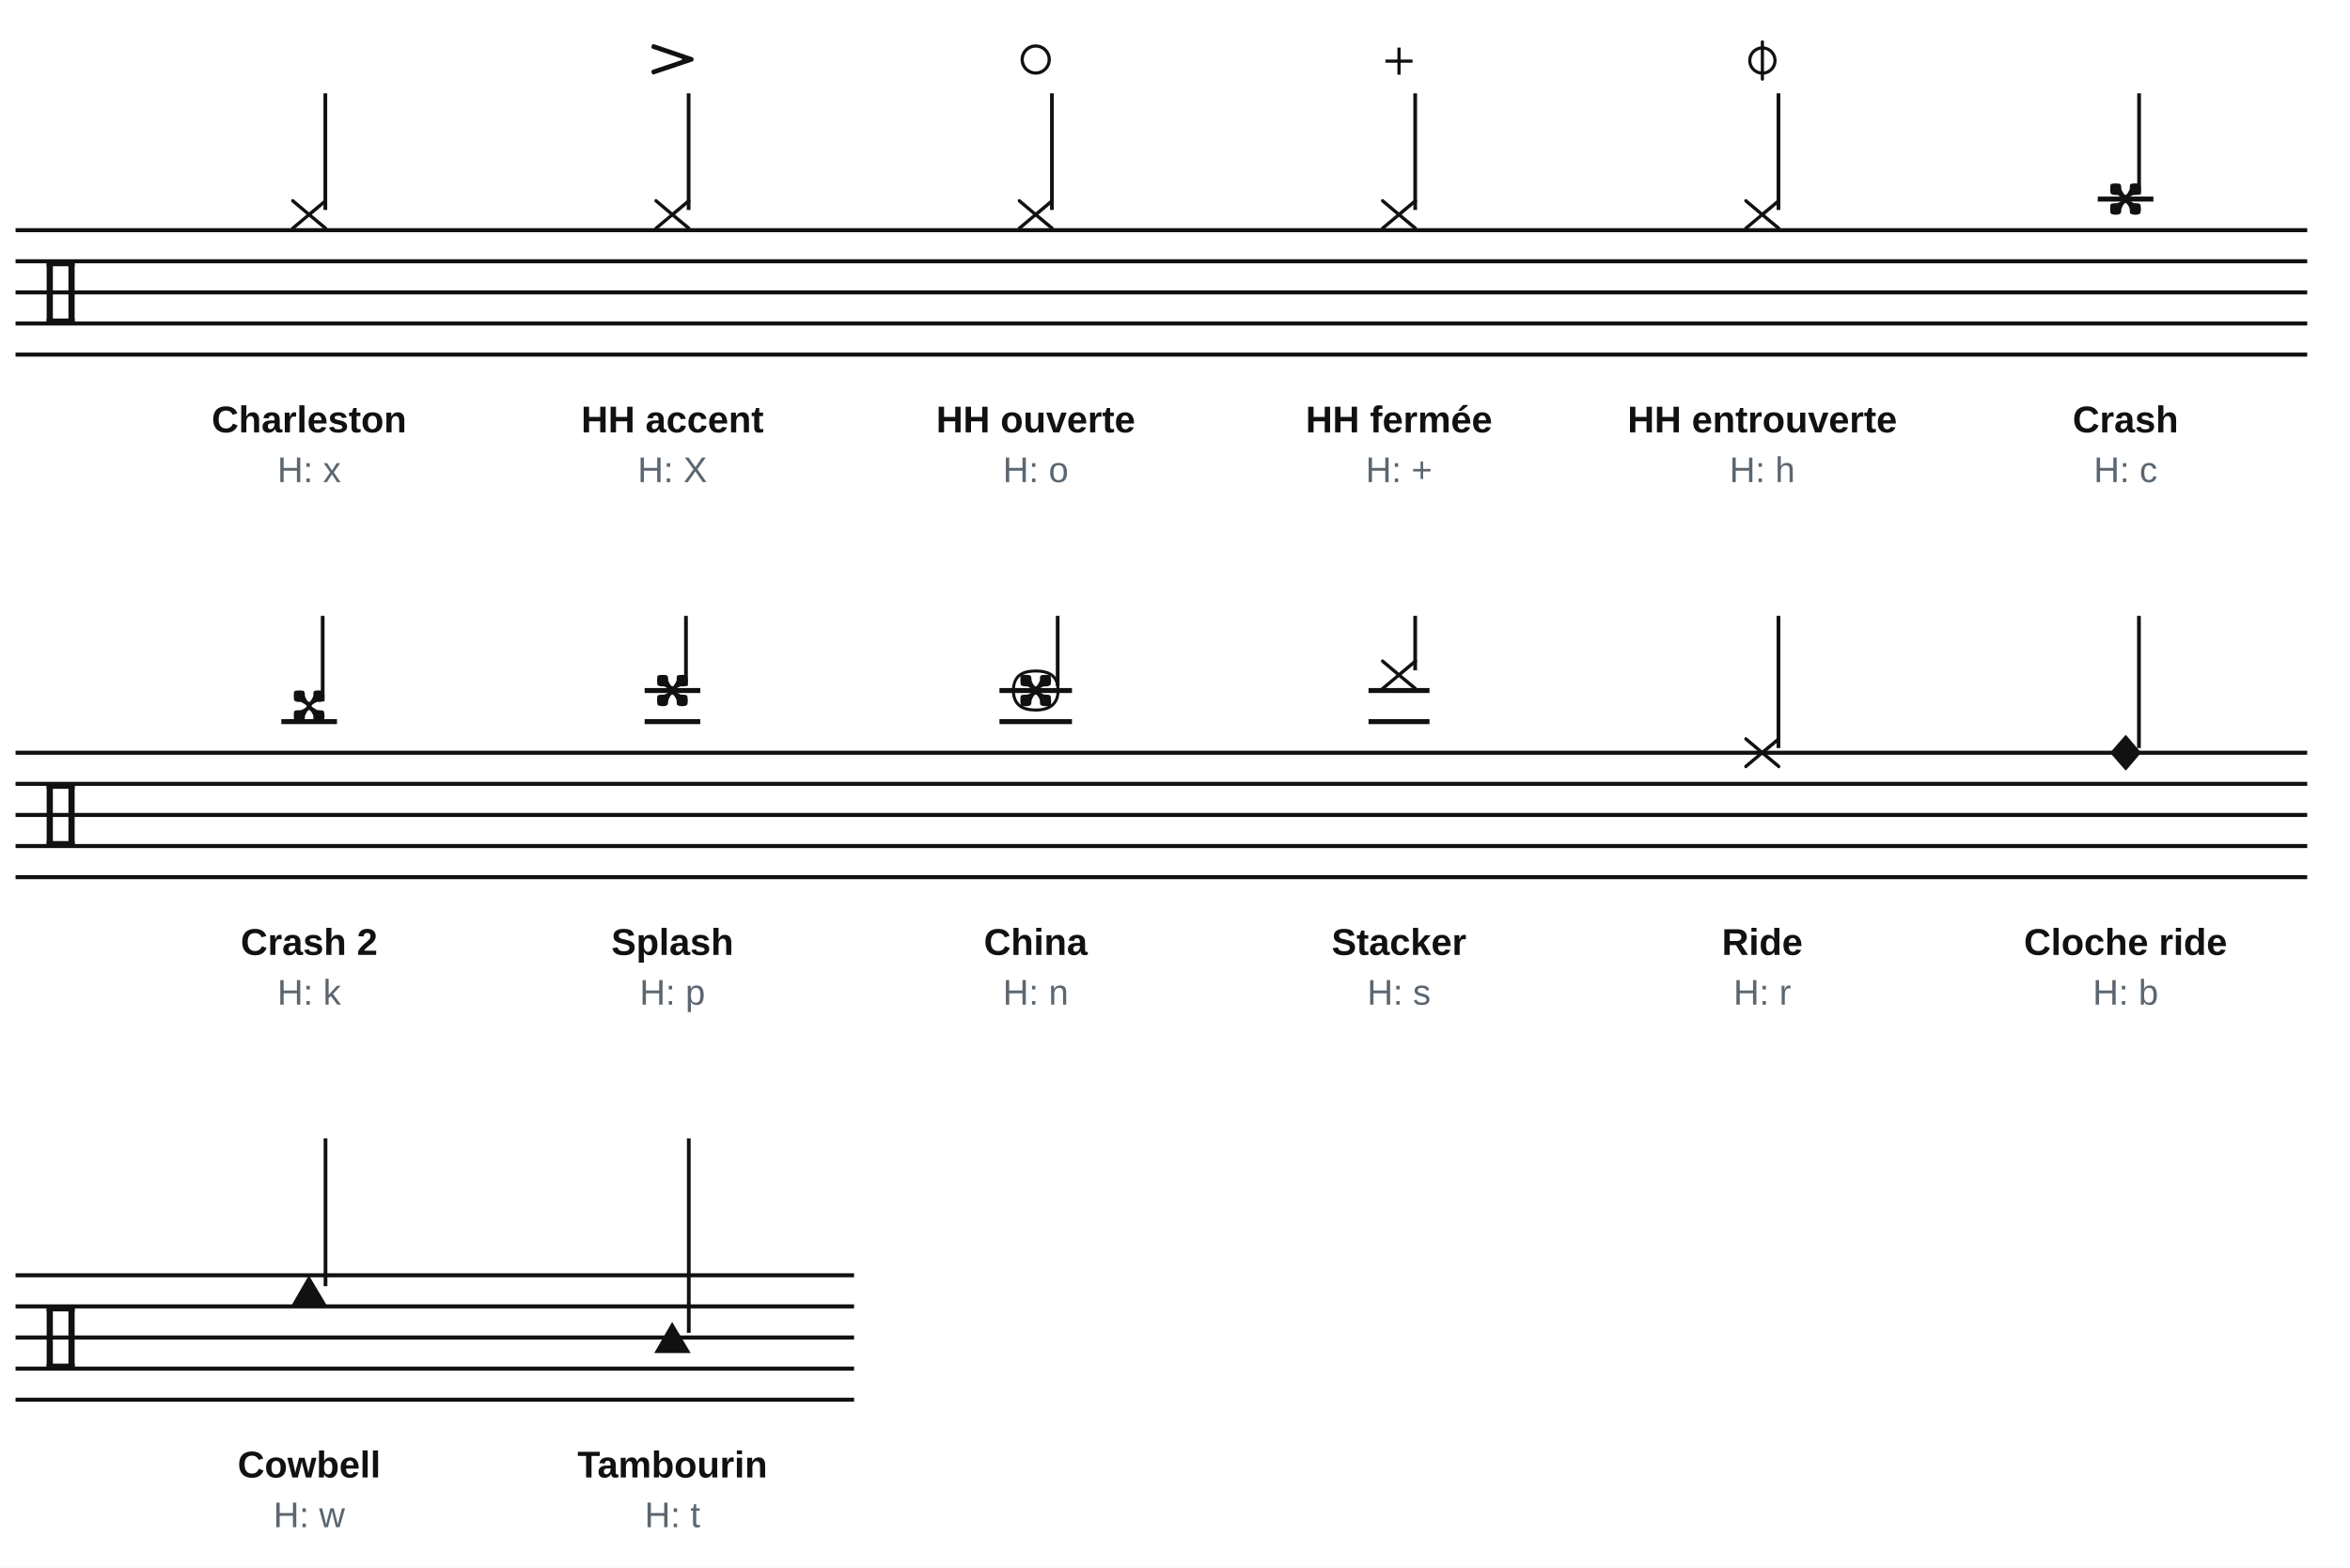
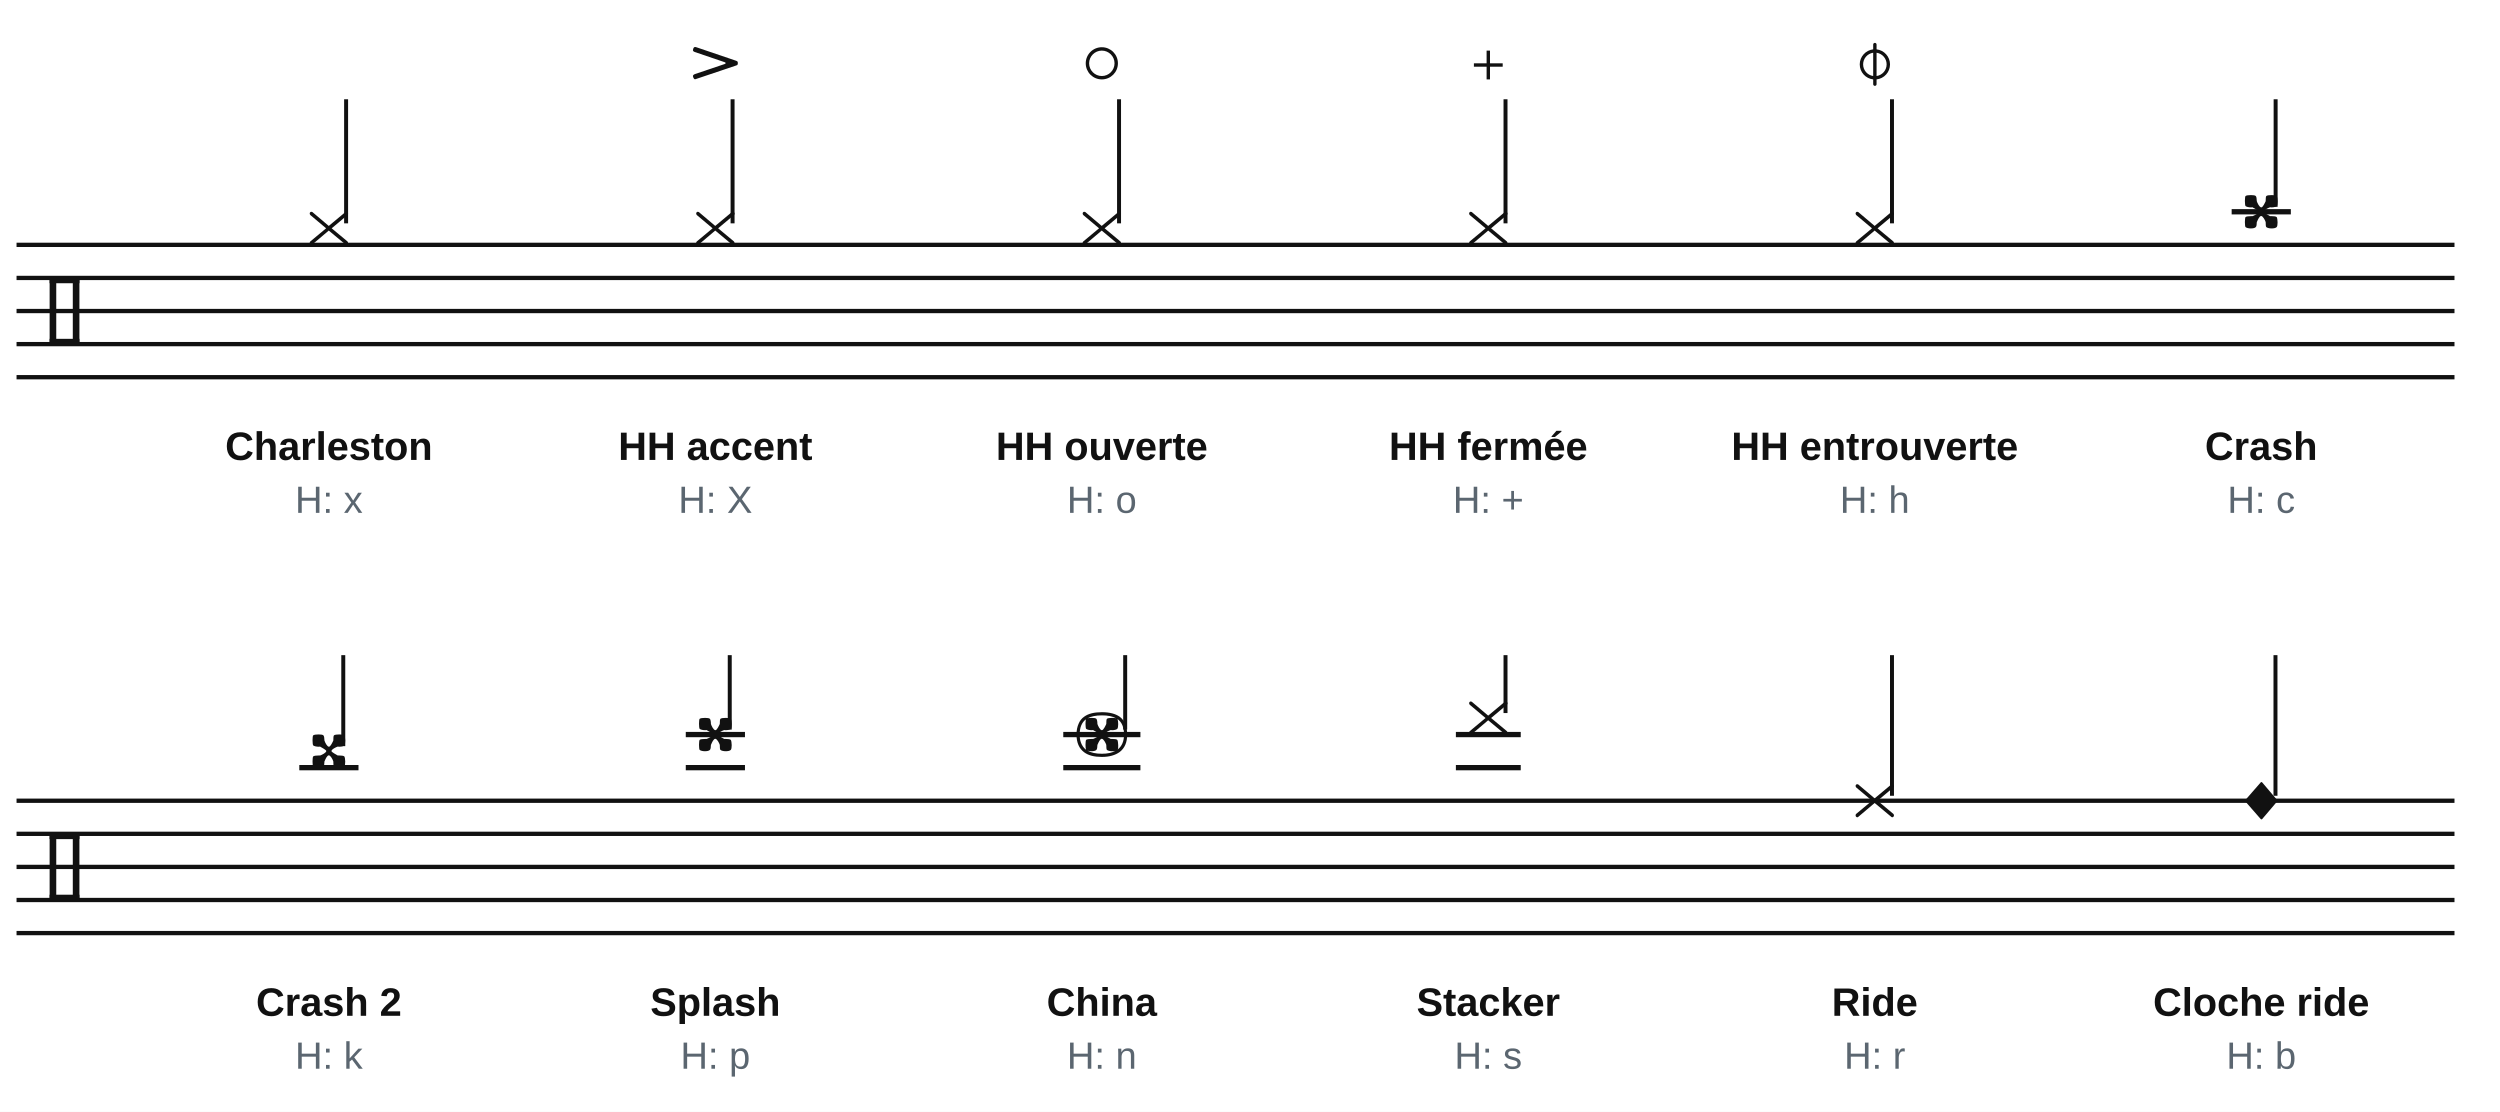
- <svg xmlns="http://www.w3.org/2000/svg" viewBox="0 0 680 453.6" width="680" height="453.6" class="sk-legend-svg" role="img" aria-label="Charleston  cymbales">
+ <svg xmlns="http://www.w3.org/2000/svg" viewBox="0 0 680 302.4" width="680" height="302.4" class="sk-legend-svg" role="img" aria-label="Charleston  cymbales">
  <style>.sk-legend-planned{opacity:.42}.sk-legend-code{fill:#5b6670}</style>
  <rect width="100%" height="100%" fill="#fff" />
  <line x1="4.5" y1="66.6" x2="667.62" y2="66.6" stroke="#111" stroke-width="1.17" />
  <line x1="4.5" y1="75.6" x2="667.62" y2="75.6" stroke="#111" stroke-width="1.17" />
  <line x1="4.5" y1="84.6" x2="667.62" y2="84.6" stroke="#111" stroke-width="1.17" />
  <line x1="4.5" y1="93.6" x2="667.62" y2="93.6" stroke="#111" stroke-width="1.17" />
  <line x1="4.5" y1="102.6" x2="667.62" y2="102.6" stroke="#111" stroke-width="1.17" />
  <rect x="13.5" y="75.6" width="1.8" height="18" fill="#111" />
  <rect x="19.8" y="75.6" width="1.8" height="18" fill="#111" />
  <rect x="13.5" y="75.6" width="8.1" height="1.44" fill="#111" />
  <rect x="13.5" y="92.16" width="8.1" height="1.44" fill="#111" />
  <g class="sk-legend-item" data-lane="H" data-char="x" data-midi="42" tabindex="0" role="button" aria-label="Charleston (H: x) — écouter">
    <rect x="36.9" y="0" width="105.12" height="151.2" fill="transparent" class="sk-legend-hit" />
    <path d="M1.14 0.396 0.664 0 1.14 -0.4C1.152 -0.408 1.16 -0.428 1.16 -0.444C1.16 -0.476 1.132 -0.5 1.108 -0.5C1.1 -0.5 1.088 -0.496 1.08 -0.492L0.576 -0.072L0.08 -0.492C0.072 -0.496 0.06 -0.5 0.048 -0.5C0.02 -0.5 0 -0.472 0 -0.448C0 -0.432 0.008 -0.412 0.02 -0.4L0.496 0L0.02 0.396C0.004 0.408 0 0.424 0 0.44C0 0.472 0.02 0.5 0.052 0.5C0.064 0.5 0.072 0.496 0.08 0.488L0.576 0.068L1.08 0.488C1.088 0.496 1.1 0.5 1.108 0.5C1.14 0.5 1.16 0.468 1.16 0.444C1.16 0.424 1.152 0.408 1.14 0.396Z" transform="translate(84.24 62.1) scale(9)" fill="#111" data-g="hihat" />
    <line x1="94.14" y1="60.75" x2="94.14" y2="27" stroke="#111" stroke-width="1.08" />
    <text x="89.46" y="125.1" font-size="10.8" font-family="Arial, Helvetica, sans-serif" font-weight="700" text-anchor="middle" fill="#111">Charleston</text>
    <text x="89.46" y="139.5" font-size="10.35" font-family="Arial, Helvetica, sans-serif" font-weight="400" text-anchor="middle" fill="#111" class="sk-legend-code">H: x</text>
  </g>
  <g class="sk-legend-item" data-lane="H" data-char="X" data-midi="108" tabindex="0" role="button" aria-label="HH accent (H: X) — écouter">
    <rect x="142.02" y="0" width="105.12" height="151.2" fill="transparent" class="sk-legend-hit" />
    <path d="M1.14 0.396 0.664 0 1.14 -0.4C1.152 -0.408 1.16 -0.428 1.16 -0.444C1.16 -0.476 1.132 -0.5 1.108 -0.5C1.1 -0.5 1.088 -0.496 1.08 -0.492L0.576 -0.072L0.08 -0.492C0.072 -0.496 0.06 -0.5 0.048 -0.5C0.02 -0.5 0 -0.472 0 -0.448C0 -0.432 0.008 -0.412 0.02 -0.4L0.496 0L0.02 0.396C0.004 0.408 0 0.424 0 0.44C0 0.472 0.02 0.5 0.052 0.5C0.064 0.5 0.072 0.496 0.08 0.488L0.576 0.068L1.08 0.488C1.088 0.496 1.1 0.5 1.108 0.5C1.14 0.5 1.16 0.468 1.16 0.444C1.16 0.424 1.152 0.408 1.14 0.396Z" transform="translate(189.36 62.1) scale(9)" fill="#111" data-g="hihat" />
    <line x1="199.26" y1="60.75" x2="199.26" y2="27" stroke="#111" stroke-width="1.08" />
    <path d="M1.304 -0.42C1.356 -0.432 1.356 -0.46 1.356 -0.492C1.356 -0.524 1.356 -0.548 1.304 -0.564L0.104 -0.972C0.088 -0.976 0.072 -0.98 0.068 -0.98C0.032 -0.98 0.02 -0.956 0.008 -0.924C0.004 -0.908 0 -0.896 0 -0.884C0 -0.864 0.012 -0.844 0.056 -0.828C0.056 -0.828 0.92 -0.536 0.96 -0.52C0.98 -0.516 0.988 -0.504 0.988 -0.492C0.988 -0.48 0.98 -0.472 0.956 -0.464C0.912 -0.452 0.056 -0.16 0.056 -0.16C0.012 -0.14 0 -0.12 0 -0.1C0 -0.088 0.004 -0.076 0.008 -0.064C0.02 -0.036 0.036 -0.004 0.064 -0.004C0.068 -0.004 0.076 -0.004 0.08 -0.008Z" transform="translate(188.48 21.6) scale(9)" fill="#111" />
    <text x="194.58" y="125.1" font-size="10.8" font-family="Arial, Helvetica, sans-serif" font-weight="700" text-anchor="middle" fill="#111">HH accent</text>
    <text x="194.58" y="139.5" font-size="10.35" font-family="Arial, Helvetica, sans-serif" font-weight="400" text-anchor="middle" fill="#111" class="sk-legend-code">H: X</text>
  </g>
  <g class="sk-legend-item" data-lane="H" data-char="o" data-midi="46" tabindex="0" role="button" aria-label="HH ouverte (H: o) — écouter">
    <rect x="247.14" y="0" width="105.12" height="151.2" fill="transparent" class="sk-legend-hit" />
    <path d="M1.14 0.396 0.664 0 1.14 -0.4C1.152 -0.408 1.16 -0.428 1.16 -0.444C1.16 -0.476 1.132 -0.5 1.108 -0.5C1.1 -0.5 1.088 -0.496 1.08 -0.492L0.576 -0.072L0.08 -0.492C0.072 -0.496 0.06 -0.5 0.048 -0.5C0.02 -0.5 0 -0.472 0 -0.448C0 -0.432 0.008 -0.412 0.02 -0.4L0.496 0L0.02 0.396C0.004 0.408 0 0.424 0 0.44C0 0.472 0.02 0.5 0.052 0.5C0.064 0.5 0.072 0.496 0.08 0.488L0.576 0.068L1.08 0.488C1.088 0.496 1.1 0.5 1.108 0.5C1.14 0.5 1.16 0.468 1.16 0.444C1.16 0.424 1.152 0.408 1.14 0.396Z" transform="translate(294.48 62.1) scale(9)" fill="#111" data-g="hihat" />
    <line x1="304.38" y1="60.75" x2="304.38" y2="27" stroke="#111" stroke-width="1.08" />
    <path d="M0.608 0C0.944 0 1.216 -0.272 1.216 -0.608C1.216 -0.944 0.944 -1.216 0.608 -1.216C0.272 -1.216 0 -0.944 0 -0.608C0 -0.272 0.272 0 0.608 0ZM0.608 -1.088C0.872 -1.088 1.088 -0.872 1.088 -0.608C1.088 -0.344 0.872 -0.128 0.608 -0.128C0.344 -0.128 0.128 -0.344 0.128 -0.608C0.128 -0.872 0.344 -1.088 0.608 -1.088Z" transform="translate(295.32 21.6) scale(7.2)" fill="#111" />
    <text x="299.7" y="125.1" font-size="10.8" font-family="Arial, Helvetica, sans-serif" font-weight="700" text-anchor="middle" fill="#111">HH ouverte</text>
    <text x="299.7" y="139.5" font-size="10.35" font-family="Arial, Helvetica, sans-serif" font-weight="400" text-anchor="middle" fill="#111" class="sk-legend-code">H: o</text>
  </g>
  <g class="sk-legend-item" data-lane="H" data-char="+" data-midi="42" tabindex="0" role="button" aria-label="HH fermée (H: +) — écouter">
    <rect x="352.26" y="0" width="105.12" height="151.2" fill="transparent" class="sk-legend-hit" />
    <path d="M1.14 0.396 0.664 0 1.14 -0.4C1.152 -0.408 1.16 -0.428 1.16 -0.444C1.16 -0.476 1.132 -0.5 1.108 -0.5C1.1 -0.5 1.088 -0.496 1.08 -0.492L0.576 -0.072L0.08 -0.492C0.072 -0.496 0.06 -0.5 0.048 -0.5C0.02 -0.5 0 -0.472 0 -0.448C0 -0.432 0.008 -0.412 0.02 -0.4L0.496 0L0.02 0.396C0.004 0.408 0 0.424 0 0.44C0 0.472 0.02 0.5 0.052 0.5C0.064 0.5 0.072 0.496 0.08 0.488L0.576 0.068L1.08 0.488C1.088 0.496 1.1 0.5 1.108 0.5C1.14 0.5 1.16 0.468 1.16 0.444C1.16 0.424 1.152 0.408 1.14 0.396Z" transform="translate(399.6 62.1) scale(9)" fill="#111" data-g="hihat" />
    <line x1="409.5" y1="60.75" x2="409.5" y2="27" stroke="#111" stroke-width="1.08" />
    <path d="M1.088 -0.608H0.608V-1.088H0.48V-0.608H0V-0.48H0.48V0H0.608V-0.48H1.088Z" transform="translate(400.9 21.6) scale(7.2)" fill="#111" />
    <text x="404.82" y="125.1" font-size="10.8" font-family="Arial, Helvetica, sans-serif" font-weight="700" text-anchor="middle" fill="#111">HH fermée</text>
    <text x="404.82" y="139.5" font-size="10.35" font-family="Arial, Helvetica, sans-serif" font-weight="400" text-anchor="middle" fill="#111" class="sk-legend-code">H: +</text>
  </g>
  <g class="sk-legend-item" data-lane="H" data-char="h" data-midi="121" tabindex="0" role="button" aria-label="HH entrouverte (H: h) — écouter">
    <rect x="457.38" y="0" width="105.12" height="151.2" fill="transparent" class="sk-legend-hit" />
    <path d="M1.14 0.396 0.664 0 1.14 -0.4C1.152 -0.408 1.16 -0.428 1.16 -0.444C1.16 -0.476 1.132 -0.5 1.108 -0.5C1.1 -0.5 1.088 -0.496 1.08 -0.492L0.576 -0.072L0.08 -0.492C0.072 -0.496 0.06 -0.5 0.048 -0.5C0.02 -0.5 0 -0.472 0 -0.448C0 -0.432 0.008 -0.412 0.02 -0.4L0.496 0L0.02 0.396C0.004 0.408 0 0.424 0 0.44C0 0.472 0.02 0.5 0.052 0.5C0.064 0.5 0.072 0.496 0.08 0.488L0.576 0.068L1.08 0.488C1.088 0.496 1.1 0.5 1.108 0.5C1.14 0.5 1.16 0.468 1.16 0.444C1.16 0.424 1.152 0.408 1.14 0.396Z" transform="translate(504.72 62.1) scale(9)" fill="#111" data-g="hihat" />
    <line x1="514.62" y1="60.75" x2="514.62" y2="27" stroke="#111" stroke-width="1.08" />
    <path d="M1.148 -0.568C1.148 -0.86 0.924 -1.104 0.64 -1.136V-1.316C0.64 -1.352 0.612 -1.38 0.576 -1.38C0.54 -1.38 0.512 -1.352 0.512 -1.316V-1.136C0.228 -1.104 0.004 -0.86 0.004 -0.568C0.004 -0.272 0.228 -0.032 0.512 0V0.18C0.512 0.216 0.54 0.244 0.576 0.244C0.612 0.244 0.64 0.216 0.64 0.18V0C0.924 -0.032 1.148 -0.272 1.148 -0.568ZM0.132 -0.568C0.132 -0.792 0.296 -0.976 0.512 -1.008V-0.128C0.296 -0.16 0.132 -0.344 0.132 -0.568ZM0.64 -0.128V-1.008C0.856 -0.976 1.02 -0.792 1.02 -0.568C1.02 -0.344 0.856 -0.16 0.64 -0.128Z" transform="translate(505.82 21.6) scale(7.2)" fill="#111" />
    <text x="509.94" y="125.1" font-size="10.8" font-family="Arial, Helvetica, sans-serif" font-weight="700" text-anchor="middle" fill="#111">HH entrouverte</text>
    <text x="509.94" y="139.5" font-size="10.35" font-family="Arial, Helvetica, sans-serif" font-weight="400" text-anchor="middle" fill="#111" class="sk-legend-code">H: h</text>
  </g>
  <g class="sk-legend-item" data-lane="H" data-char="c" data-midi="49" tabindex="0" role="button" aria-label="Crash (H: c) — écouter">
    <rect x="562.5" y="0" width="105.12" height="151.2" fill="transparent" class="sk-legend-hit" />
    <path d="M0.76 0.132C0.716 0.108 0.572 0.028 0.572 0C0.572 -0.056 0.704 -0.116 0.76 -0.136C0.776 -0.136 0.792 -0.132 0.808 -0.132C0.872 -0.132 0.932 -0.148 0.96 -0.172C0.98 -0.192 0.988 -0.252 0.988 -0.316C0.988 -0.384 0.976 -0.456 0.96 -0.476C0.944 -0.496 0.88 -0.504 0.812 -0.504C0.74 -0.504 0.668 -0.496 0.648 -0.476C0.632 -0.464 0.628 -0.392 0.628 -0.32C0.608 -0.276 0.544 -0.132 0.496 -0.132C0.44 -0.132 0.376 -0.264 0.36 -0.32C0.36 -0.388 0.348 -0.46 0.328 -0.476C0.312 -0.496 0.248 -0.504 0.184 -0.504C0.116 -0.504 0.044 -0.496 0.02 -0.476C0.008 -0.468 0 -0.4 0 -0.328C0 -0.256 0.008 -0.184 0.02 -0.172C0.048 -0.148 0.12 -0.132 0.188 -0.132C0.204 -0.132 0.216 -0.136 0.228 -0.136C0.272 -0.112 0.416 -0.032 0.416 -0.004C0.416 0.048 0.288 0.112 0.232 0.132H0.192C0.12 0.132 0.044 0.14 0.02 0.16C0.008 0.172 0 0.24 0 0.312C0 0.384 0.008 0.456 0.02 0.464C0.048 0.488 0.112 0.504 0.18 0.504C0.24 0.504 0.304 0.492 0.328 0.464C0.352 0.444 0.36 0.376 0.36 0.312C0.36 0.308 0.364 0.3 0.368 0.296C0.392 0.24 0.44 0.128 0.492 0.128C0.544 0.128 0.612 0.256 0.628 0.312C0.628 0.384 0.632 0.452 0.648 0.464C0.676 0.488 0.74 0.504 0.808 0.504C0.872 0.504 0.932 0.492 0.96 0.464C0.98 0.444 0.988 0.384 0.988 0.32C0.988 0.252 0.976 0.18 0.96 0.16C0.94 0.14 0.868 0.132 0.8 0.132Z" transform="translate(610.61 57.6) scale(9)" fill="#111" data-g="crash" />
    <line x1="607.01" y1="57.6" x2="623.11" y2="57.6" stroke="#111" stroke-width="1.44" />
    <line x1="618.97" y1="56.25" x2="618.97" y2="27" stroke="#111" stroke-width="1.08" />
    <text x="615.06" y="125.1" font-size="10.8" font-family="Arial, Helvetica, sans-serif" font-weight="700" text-anchor="middle" fill="#111">Crash</text>
    <text x="615.06" y="139.5" font-size="10.35" font-family="Arial, Helvetica, sans-serif" font-weight="400" text-anchor="middle" fill="#111" class="sk-legend-code">H: c</text>
  </g>
  <line x1="4.5" y1="217.8" x2="667.62" y2="217.8" stroke="#111" stroke-width="1.17" />
  <line x1="4.5" y1="226.8" x2="667.62" y2="226.8" stroke="#111" stroke-width="1.17" />
  <line x1="4.5" y1="235.8" x2="667.62" y2="235.8" stroke="#111" stroke-width="1.17" />
  <line x1="4.5" y1="244.8" x2="667.62" y2="244.8" stroke="#111" stroke-width="1.17" />
  <line x1="4.5" y1="253.8" x2="667.62" y2="253.8" stroke="#111" stroke-width="1.17" />
  <rect x="13.5" y="226.8" width="1.8" height="18" fill="#111" />
  <rect x="19.8" y="226.8" width="1.8" height="18" fill="#111" />
  <rect x="13.5" y="226.8" width="8.1" height="1.44" fill="#111" />
  <rect x="13.5" y="243.36" width="8.1" height="1.44" fill="#111" />
  <g class="sk-legend-item" data-lane="H" data-char="k" data-midi="57" tabindex="0" role="button" aria-label="Crash 2 (H: k) — écouter">
    <rect x="36.9" y="151.2" width="105.12" height="151.2" fill="transparent" class="sk-legend-hit" />
    <path d="M0.76 0.132C0.716 0.108 0.572 0.028 0.572 0C0.572 -0.056 0.704 -0.116 0.76 -0.136C0.776 -0.136 0.792 -0.132 0.808 -0.132C0.872 -0.132 0.932 -0.148 0.96 -0.172C0.98 -0.192 0.988 -0.252 0.988 -0.316C0.988 -0.384 0.976 -0.456 0.96 -0.476C0.944 -0.496 0.88 -0.504 0.812 -0.504C0.74 -0.504 0.668 -0.496 0.648 -0.476C0.632 -0.464 0.628 -0.392 0.628 -0.32C0.608 -0.276 0.544 -0.132 0.496 -0.132C0.44 -0.132 0.376 -0.264 0.36 -0.32C0.36 -0.388 0.348 -0.46 0.328 -0.476C0.312 -0.496 0.248 -0.504 0.184 -0.504C0.116 -0.504 0.044 -0.496 0.02 -0.476C0.008 -0.468 0 -0.4 0 -0.328C0 -0.256 0.008 -0.184 0.02 -0.172C0.048 -0.148 0.12 -0.132 0.188 -0.132C0.204 -0.132 0.216 -0.136 0.228 -0.136C0.272 -0.112 0.416 -0.032 0.416 -0.004C0.416 0.048 0.288 0.112 0.232 0.132H0.192C0.12 0.132 0.044 0.14 0.02 0.16C0.008 0.172 0 0.24 0 0.312C0 0.384 0.008 0.456 0.02 0.464C0.048 0.488 0.112 0.504 0.18 0.504C0.24 0.504 0.304 0.492 0.328 0.464C0.352 0.444 0.36 0.376 0.36 0.312C0.36 0.308 0.364 0.3 0.368 0.296C0.392 0.24 0.44 0.128 0.492 0.128C0.544 0.128 0.612 0.256 0.628 0.312C0.628 0.384 0.632 0.452 0.648 0.464C0.676 0.488 0.74 0.504 0.808 0.504C0.872 0.504 0.932 0.492 0.96 0.464C0.98 0.444 0.988 0.384 0.988 0.32C0.988 0.252 0.976 0.18 0.96 0.16C0.94 0.14 0.868 0.132 0.8 0.132Z" transform="translate(85.01 204.3) scale(9)" fill="#111" data-g="crash" />
    <line x1="81.41" y1="208.8" x2="97.51" y2="208.8" stroke="#111" stroke-width="1.44" />
    <line x1="93.37" y1="202.95" x2="93.37" y2="178.2" stroke="#111" stroke-width="1.08" />
    <text x="89.46" y="276.3" font-size="10.8" font-family="Arial, Helvetica, sans-serif" font-weight="700" text-anchor="middle" fill="#111">Crash 2</text>
    <text x="89.46" y="290.7" font-size="10.35" font-family="Arial, Helvetica, sans-serif" font-weight="400" text-anchor="middle" fill="#111" class="sk-legend-code">H: k</text>
  </g>
  <g class="sk-legend-item" data-lane="H" data-char="p" data-midi="55" tabindex="0" role="button" aria-label="Splash (H: p) — écouter">
    <rect x="142.02" y="151.2" width="105.12" height="151.2" fill="transparent" class="sk-legend-hit" />
    <path d="M0.76 0.132C0.716 0.108 0.572 0.028 0.572 0C0.572 -0.056 0.704 -0.116 0.76 -0.136C0.776 -0.136 0.792 -0.132 0.808 -0.132C0.872 -0.132 0.932 -0.148 0.96 -0.172C0.98 -0.192 0.988 -0.252 0.988 -0.316C0.988 -0.384 0.976 -0.456 0.96 -0.476C0.944 -0.496 0.88 -0.504 0.812 -0.504C0.74 -0.504 0.668 -0.496 0.648 -0.476C0.632 -0.464 0.628 -0.392 0.628 -0.32C0.608 -0.276 0.544 -0.132 0.496 -0.132C0.44 -0.132 0.376 -0.264 0.36 -0.32C0.36 -0.388 0.348 -0.46 0.328 -0.476C0.312 -0.496 0.248 -0.504 0.184 -0.504C0.116 -0.504 0.044 -0.496 0.02 -0.476C0.008 -0.468 0 -0.4 0 -0.328C0 -0.256 0.008 -0.184 0.02 -0.172C0.048 -0.148 0.12 -0.132 0.188 -0.132C0.204 -0.132 0.216 -0.136 0.228 -0.136C0.272 -0.112 0.416 -0.032 0.416 -0.004C0.416 0.048 0.288 0.112 0.232 0.132H0.192C0.12 0.132 0.044 0.14 0.02 0.16C0.008 0.172 0 0.24 0 0.312C0 0.384 0.008 0.456 0.02 0.464C0.048 0.488 0.112 0.504 0.18 0.504C0.24 0.504 0.304 0.492 0.328 0.464C0.352 0.444 0.36 0.376 0.36 0.312C0.36 0.308 0.364 0.3 0.368 0.296C0.392 0.24 0.44 0.128 0.492 0.128C0.544 0.128 0.612 0.256 0.628 0.312C0.628 0.384 0.632 0.452 0.648 0.464C0.676 0.488 0.74 0.504 0.808 0.504C0.872 0.504 0.932 0.492 0.96 0.464C0.98 0.444 0.988 0.384 0.988 0.32C0.988 0.252 0.976 0.18 0.96 0.16C0.94 0.14 0.868 0.132 0.8 0.132Z" transform="translate(190.13 199.8) scale(9)" fill="#111" data-g="crash" />
    <line x1="186.53" y1="208.8" x2="202.63" y2="208.8" stroke="#111" stroke-width="1.44" />
    <line x1="186.53" y1="199.8" x2="202.63" y2="199.8" stroke="#111" stroke-width="1.44" />
    <line x1="198.49" y1="198.45" x2="198.49" y2="178.2" stroke="#111" stroke-width="1.08" />
    <text x="194.58" y="276.3" font-size="10.8" font-family="Arial, Helvetica, sans-serif" font-weight="700" text-anchor="middle" fill="#111">Splash</text>
    <text x="194.58" y="290.7" font-size="10.35" font-family="Arial, Helvetica, sans-serif" font-weight="400" text-anchor="middle" fill="#111" class="sk-legend-code">H: p</text>
  </g>
  <g class="sk-legend-item" data-lane="H" data-char="n" data-midi="119" tabindex="0" role="button" aria-label="China (H: n) — écouter">
    <rect x="247.14" y="151.2" width="105.12" height="151.2" fill="transparent" class="sk-legend-hit" />
    <path d="M1.036 -0.54C0.908 -0.628 0.736 -0.676 0.5 -0.676C0.264 -0.676 0.088 -0.632 -0.036 -0.54C-0.112 -0.488 -0.168 -0.416 -0.204 -0.328C-0.244 -0.24 -0.268 -0.128 -0.268 0C-0.268 0.244 -0.188 0.424 -0.036 0.536C0.092 0.632 0.268 0.676 0.5 0.676C0.724 0.676 0.904 0.624 1.036 0.528C1.188 0.412 1.264 0.236 1.264 0C1.264 -0.244 1.188 -0.428 1.036 -0.54ZM0.928 -0.492C0.896 -0.5 0.86 -0.504 0.816 -0.504C0.744 -0.504 0.672 -0.496 0.652 -0.476C0.636 -0.464 0.632 -0.392 0.632 -0.32C0.612 -0.276 0.548 -0.132 0.5 -0.132C0.444 -0.132 0.38 -0.264 0.364 -0.32C0.364 -0.388 0.352 -0.46 0.332 -0.476C0.316 -0.496 0.252 -0.504 0.188 -0.504C0.144 -0.504 0.1 -0.5 0.068 -0.492C0.172 -0.548 0.312 -0.58 0.5 -0.58C0.68 -0.58 0.82 -0.552 0.928 -0.492ZM0.992 0.32C0.992 0.252 0.98 0.18 0.964 0.16C0.944 0.14 0.872 0.132 0.804 0.132H0.764C0.72 0.108 0.576 0.028 0.576 0C0.576 -0.056 0.708 -0.116 0.764 -0.136C0.78 -0.136 0.796 -0.132 0.812 -0.132C0.876 -0.132 0.936 -0.148 0.964 -0.172C0.984 -0.192 0.992 -0.252 0.992 -0.316C0.992 -0.376 0.984 -0.44 0.972 -0.468C1.104 -0.372 1.168 -0.22 1.168 0C1.168 0.204 1.104 0.352 0.976 0.452C0.992 0.428 0.992 0.392 0.992 0.36ZM0.196 0.132C0.124 0.132 0.048 0.14 0.024 0.16C0.012 0.172 0.004 0.24 0.004 0.312C0.004 0.376 0.012 0.44 0.02 0.46C-0.128 0.34 -0.172 0.172 -0.172 0C-0.172 -0.216 -0.108 -0.368 0.016 -0.46C0.012 -0.436 0.004 -0.384 0.004 -0.328C0.004 -0.256 0.012 -0.184 0.024 -0.172C0.052 -0.148 0.124 -0.132 0.192 -0.132C0.208 -0.132 0.22 -0.136 0.232 -0.136C0.276 -0.112 0.42 -0.032 0.42 -0.004C0.42 0.048 0.292 0.112 0.236 0.132ZM0.06 0.484C0.092 0.496 0.136 0.504 0.184 0.504C0.244 0.504 0.308 0.492 0.332 0.464C0.356 0.444 0.364 0.376 0.364 0.312C0.364 0.308 0.368 0.3 0.372 0.296C0.396 0.24 0.444 0.128 0.496 0.128C0.548 0.128 0.616 0.256 0.632 0.312C0.632 0.384 0.636 0.452 0.652 0.464C0.68 0.488 0.744 0.504 0.812 0.504C0.848 0.504 0.88 0.5 0.908 0.492C0.804 0.552 0.664 0.58 0.5 0.58C0.316 0.58 0.168 0.548 0.06 0.484Z" transform="translate(295.22 199.8) scale(9)" fill="#111" data-g="crash" />
    <line x1="289.21" y1="208.8" x2="310.19" y2="208.8" stroke="#111" stroke-width="1.44" />
    <line x1="289.21" y1="199.8" x2="310.19" y2="199.8" stroke="#111" stroke-width="1.44" />
    <line x1="306.05" y1="198.45" x2="306.05" y2="178.2" stroke="#111" stroke-width="1.08" />
    <text x="299.7" y="276.3" font-size="10.8" font-family="Arial, Helvetica, sans-serif" font-weight="700" text-anchor="middle" fill="#111">China</text>
    <text x="299.7" y="290.7" font-size="10.35" font-family="Arial, Helvetica, sans-serif" font-weight="400" text-anchor="middle" fill="#111" class="sk-legend-code">H: n</text>
  </g>
  <g class="sk-legend-item" data-lane="H" data-char="s" data-midi="52" tabindex="0" role="button" aria-label="Stacker (H: s) — écouter">
    <rect x="352.26" y="151.2" width="105.12" height="151.2" fill="transparent" class="sk-legend-hit" />
    <path d="M1.14 0.396 0.664 0 1.14 -0.4C1.152 -0.408 1.16 -0.428 1.16 -0.444C1.16 -0.476 1.132 -0.5 1.108 -0.5C1.1 -0.5 1.088 -0.496 1.08 -0.492L0.576 -0.072L0.08 -0.492C0.072 -0.496 0.06 -0.5 0.048 -0.5C0.02 -0.5 0 -0.472 0 -0.448C0 -0.432 0.008 -0.412 0.02 -0.4L0.496 0L0.02 0.396C0.004 0.408 0 0.424 0 0.44C0 0.472 0.02 0.5 0.052 0.5C0.064 0.5 0.072 0.496 0.08 0.488L0.576 0.068L1.08 0.488C1.088 0.496 1.1 0.5 1.108 0.5C1.14 0.5 1.16 0.468 1.16 0.444C1.16 0.424 1.152 0.408 1.14 0.396Z" transform="translate(399.6 195.3) scale(9)" fill="#111" data-g="crash" />
    <line x1="396" y1="208.8" x2="413.64" y2="208.8" stroke="#111" stroke-width="1.44" />
    <line x1="396" y1="199.8" x2="413.64" y2="199.8" stroke="#111" stroke-width="1.44" />
    <line x1="409.5" y1="193.95" x2="409.5" y2="178.2" stroke="#111" stroke-width="1.08" />
    <text x="404.82" y="276.3" font-size="10.8" font-family="Arial, Helvetica, sans-serif" font-weight="700" text-anchor="middle" fill="#111">Stacker</text>
    <text x="404.82" y="290.7" font-size="10.35" font-family="Arial, Helvetica, sans-serif" font-weight="400" text-anchor="middle" fill="#111" class="sk-legend-code">H: s</text>
  </g>
  <g class="sk-legend-item" data-lane="H" data-char="r" data-midi="51" tabindex="0" role="button" aria-label="Ride (H: r) — écouter">
    <rect x="457.38" y="151.2" width="105.12" height="151.2" fill="transparent" class="sk-legend-hit" />
    <path d="M1.14 0.396 0.664 0 1.14 -0.4C1.152 -0.408 1.16 -0.428 1.16 -0.444C1.16 -0.476 1.132 -0.5 1.108 -0.5C1.1 -0.5 1.088 -0.496 1.08 -0.492L0.576 -0.072L0.08 -0.492C0.072 -0.496 0.06 -0.5 0.048 -0.5C0.02 -0.5 0 -0.472 0 -0.448C0 -0.432 0.008 -0.412 0.02 -0.4L0.496 0L0.02 0.396C0.004 0.408 0 0.424 0 0.44C0 0.472 0.02 0.5 0.052 0.5C0.064 0.5 0.072 0.496 0.08 0.488L0.576 0.068L1.08 0.488C1.088 0.496 1.1 0.5 1.108 0.5C1.14 0.5 1.16 0.468 1.16 0.444C1.16 0.424 1.152 0.408 1.14 0.396Z" transform="translate(504.72 217.8) scale(9)" fill="#111" data-g="ride" />
    <line x1="514.62" y1="216.45" x2="514.62" y2="178.2" stroke="#111" stroke-width="1.08" />
    <text x="509.94" y="276.3" font-size="10.8" font-family="Arial, Helvetica, sans-serif" font-weight="700" text-anchor="middle" fill="#111">Ride</text>
    <text x="509.94" y="290.7" font-size="10.35" font-family="Arial, Helvetica, sans-serif" font-weight="400" text-anchor="middle" fill="#111" class="sk-legend-code">H: r</text>
  </g>
  <g class="sk-legend-item" data-lane="H" data-char="b" data-midi="53" tabindex="0" role="button" aria-label="Cloche ride (H: b) — écouter">
    <rect x="562.5" y="151.2" width="105.12" height="151.2" fill="transparent" class="sk-legend-hit" />
    <path d="M0.52 -0.552C0.512 -0.564 0.504 -0.564 0.496 -0.564C0.484 -0.564 0.476 -0.56 0.472 -0.552L0.008 -0.02C0 -0.012 0 -0.008 0 0C0 0.012 0.004 0.016 0.008 0.02L0.472 0.552C0.476 0.56 0.488 0.564 0.496 0.564C0.504 0.564 0.512 0.56 0.52 0.552L0.972 0.02C0.976 0.016 0.98 0.008 0.98 0C0.98 -0.008 0.976 -0.016 0.972 -0.02Z" transform="translate(610.65 217.8) scale(9)" fill="#111" data-g="ride" />
    <line x1="618.93" y1="216.45" x2="618.93" y2="178.2" stroke="#111" stroke-width="1.08" />
    <text x="615.06" y="276.3" font-size="10.8" font-family="Arial, Helvetica, sans-serif" font-weight="700" text-anchor="middle" fill="#111">Cloche ride</text>
    <text x="615.06" y="290.7" font-size="10.35" font-family="Arial, Helvetica, sans-serif" font-weight="400" text-anchor="middle" fill="#111" class="sk-legend-code">H: b</text>
  </g>
-   <line x1="4.5" y1="369" x2="247.14" y2="369" stroke="#111" stroke-width="1.17" />
-   <line x1="4.5" y1="378" x2="247.14" y2="378" stroke="#111" stroke-width="1.17" />
-   <line x1="4.5" y1="387" x2="247.14" y2="387" stroke="#111" stroke-width="1.17" />
-   <line x1="4.5" y1="396" x2="247.14" y2="396" stroke="#111" stroke-width="1.17" />
-   <line x1="4.5" y1="405" x2="247.14" y2="405" stroke="#111" stroke-width="1.17" />
-   <rect x="13.5" y="378" width="1.8" height="18" fill="#111" />
-   <rect x="19.8" y="378" width="1.8" height="18" fill="#111" />
-   <rect x="13.5" y="378" width="8.1" height="1.44" fill="#111" />
-   <rect x="13.5" y="394.56" width="8.1" height="1.44" fill="#111" />
-   <g class="sk-legend-item" data-lane="H" data-char="w" data-midi="105" tabindex="0" role="button" aria-label="Cowbell (H: w) — écouter">
-     <rect x="36.9" y="302.4" width="105.12" height="151.2" fill="transparent" class="sk-legend-hit" />
-     <path d="M1.172 0.5 0.576 -0.5 0 0.5Z" transform="translate(84.19 373.5) scale(9)" fill="#111" data-g="cowbell" />
-     <line x1="94.19" y1="372.15" x2="94.19" y2="329.4" stroke="#111" stroke-width="1.08" />
-     <text x="89.46" y="427.5" font-size="10.8" font-family="Arial, Helvetica, sans-serif" font-weight="700" text-anchor="middle" fill="#111">Cowbell</text>
-     <text x="89.46" y="441.9" font-size="10.35" font-family="Arial, Helvetica, sans-serif" font-weight="400" text-anchor="middle" fill="#111" class="sk-legend-code">H: w</text>
-   </g>
-   <g class="sk-legend-item" data-lane="H" data-char="t" data-midi="54" tabindex="0" role="button" aria-label="Tambourin (H: t) — écouter">
-     <rect x="142.02" y="302.4" width="105.12" height="151.2" fill="transparent" class="sk-legend-hit" />
-     <path d="M1.172 0.5 0.576 -0.5 0 0.5Z" transform="translate(189.31 387) scale(9)" fill="#111" data-g="tambourine" />
-     <line x1="199.31" y1="385.65" x2="199.31" y2="329.4" stroke="#111" stroke-width="1.08" />
-     <text x="194.58" y="427.5" font-size="10.8" font-family="Arial, Helvetica, sans-serif" font-weight="700" text-anchor="middle" fill="#111">Tambourin</text>
-     <text x="194.58" y="441.9" font-size="10.35" font-family="Arial, Helvetica, sans-serif" font-weight="400" text-anchor="middle" fill="#111" class="sk-legend-code">H: t</text>
-   </g>
</svg>
